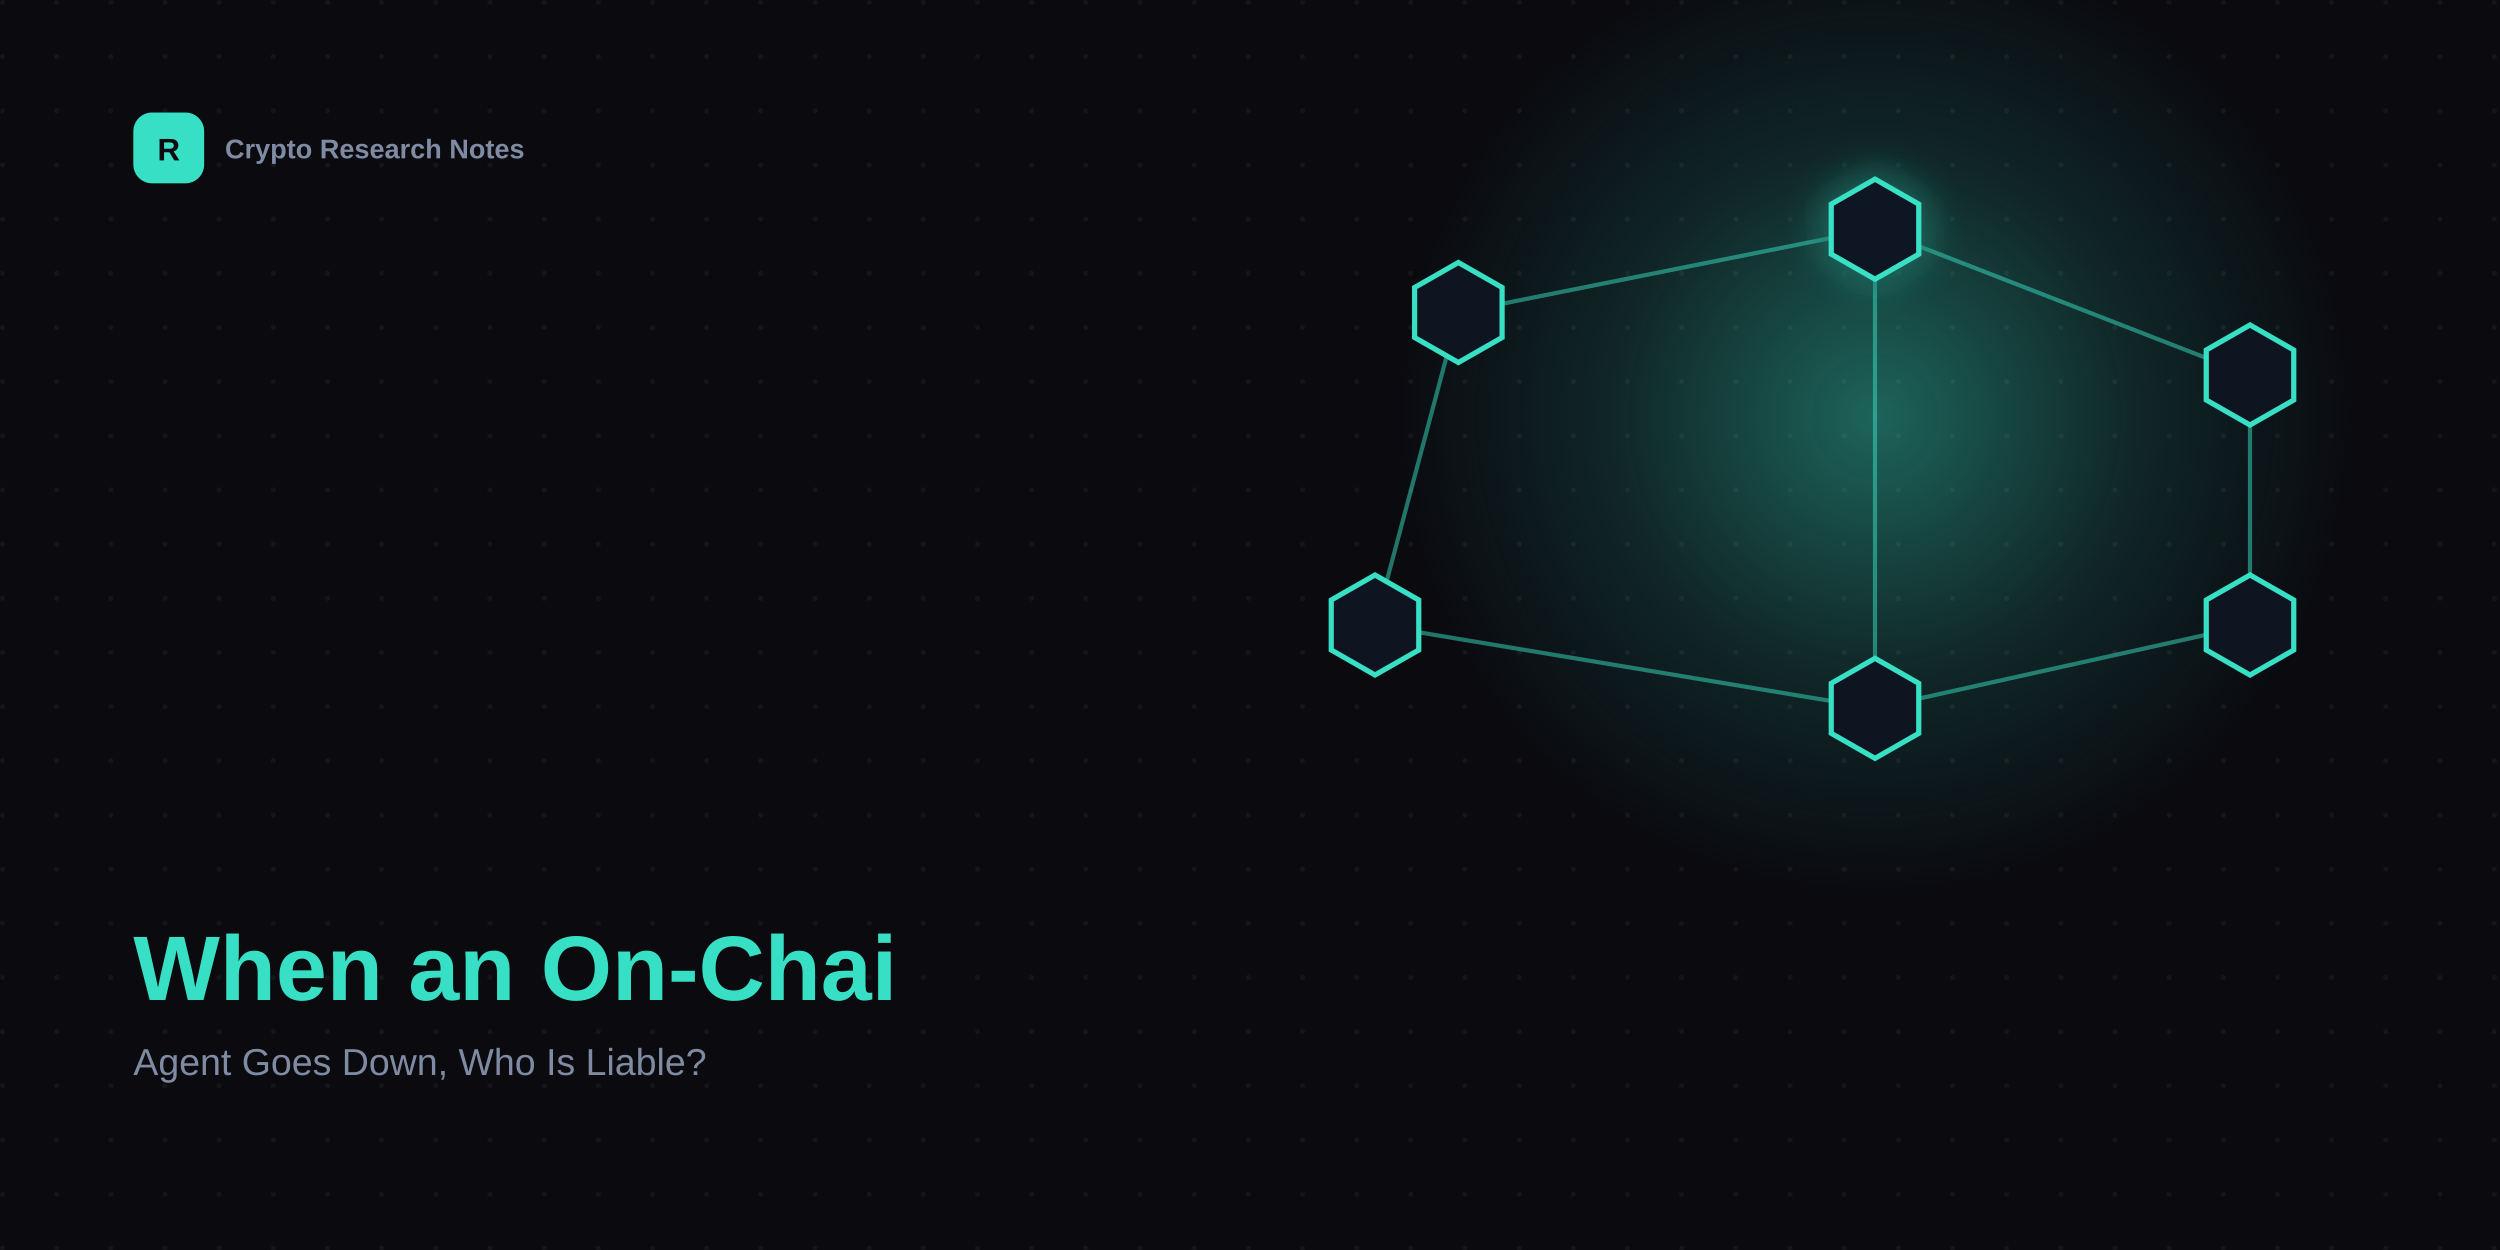
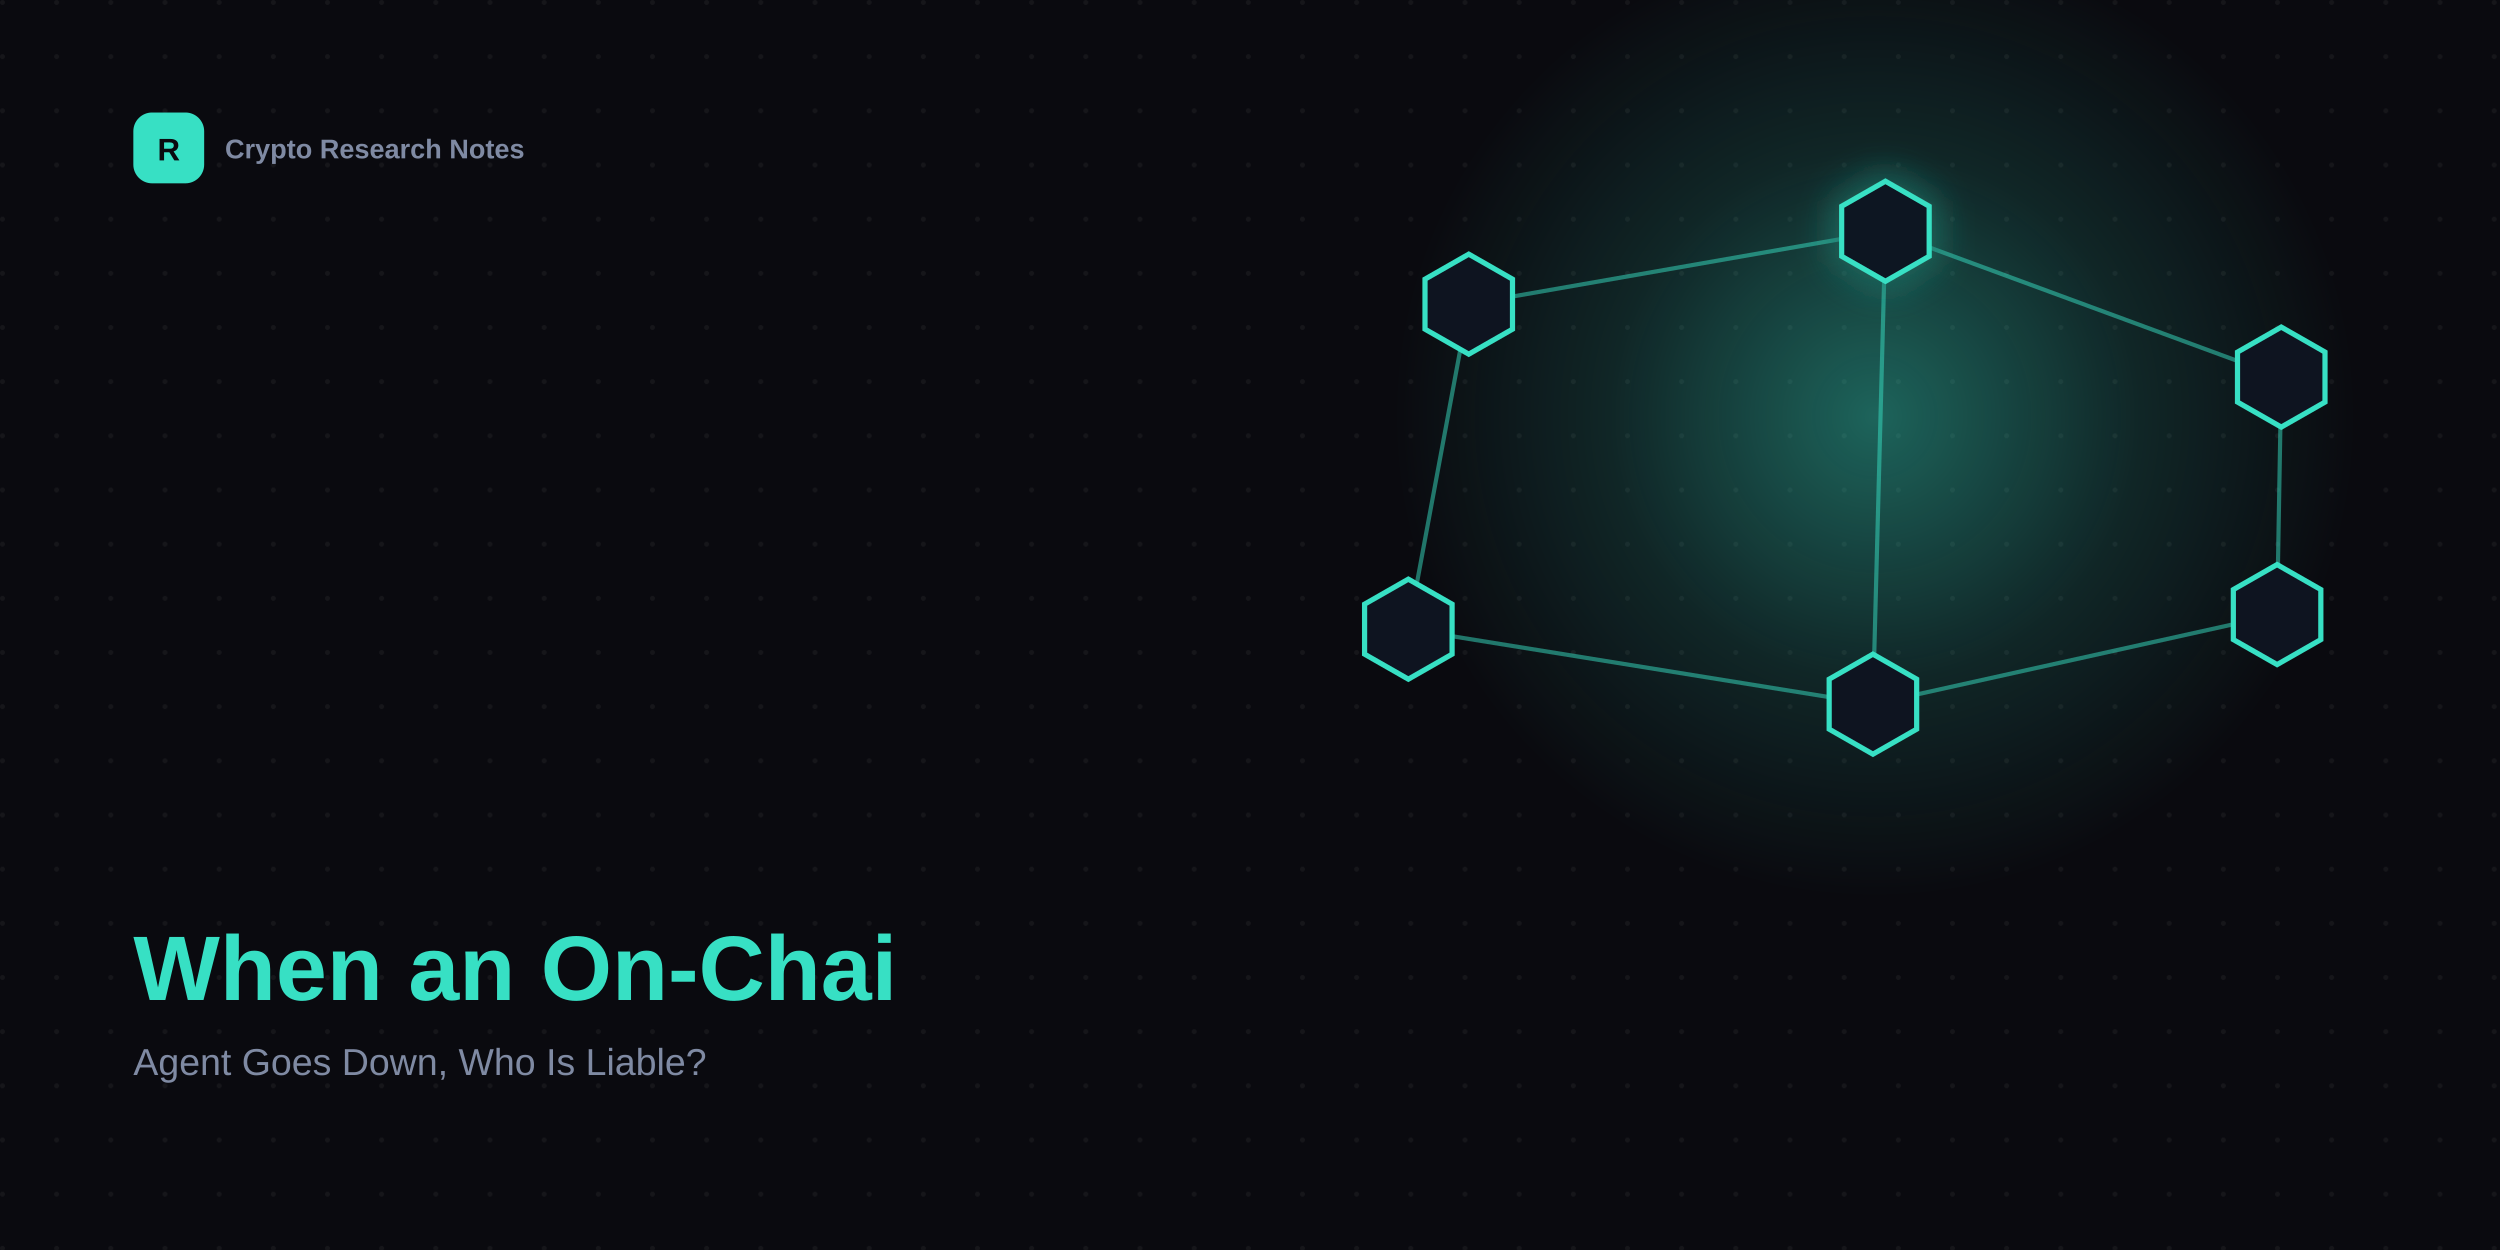
<svg xmlns="http://www.w3.org/2000/svg" viewBox="0 0 1200 600" role="img" aria-label="When an On-Chai： Agent Goes Down, Who Is Liable? 主题配图">
  <defs>
    <radialGradient id="glowagentdownten" cx="50%" cy="50%" r="50%">
      <stop offset="0%" stop-color="#37e0c4" stop-opacity="0.42" />
      <stop offset="55%" stop-color="#37e0c4" stop-opacity="0.13" />
      <stop offset="100%" stop-color="#37e0c4" stop-opacity="0" />
    </radialGradient>
    <linearGradient id="baragentdownten" x1="0" y1="1" x2="0" y2="0">
      <stop offset="0%" stop-color="#2fb6e0" stop-opacity="0.95" />
      <stop offset="100%" stop-color="#37e0c4" stop-opacity="0.95" />
    </linearGradient>
    <filter id="softagentdownten" x="-80%" y="-80%" width="260%" height="260%">
      <feGaussianBlur stdDeviation="9" result="b" />
      <feMerge>
        <feMergeNode in="b" />
        <feMergeNode in="SourceGraphic" />
      </feMerge>
    </filter>
    <pattern id="dotsagentdownten" width="26" height="26" patternUnits="userSpaceOnUse">
      <circle cx="1.2" cy="1.2" r="1.2" fill="#ffffff" fill-opacity="0.05" />
    </pattern>
  </defs>
  <rect width="1200" height="600" fill="#0a0a0f" />
  <rect width="1200" height="600" fill="url(#dotsagentdownten)" />
  <g transform="translate(64,54)">
    <rect x="0" y="0" width="34" height="34" rx="9" fill="#37e0c4" />
    <text x="17" y="23" font-family="'Segoe UI',Arial,sans-serif" font-size="15" font-weight="700" fill="#0a0a0f" text-anchor="middle">R</text>
    <text x="44" y="22" font-family="'Segoe UI',Arial,sans-serif" font-size="13" font-weight="600" fill="#7f8aa3">Crypto Research Notes</text>
  </g>
  <circle cx="900" cy="200" r="230" fill="url(#glowagentdownten)" />
  <g>
-     <line x1="700" y1="150" x2="900" y2="110" stroke="#37e0c4" stroke-width="2" opacity="0.5" />
-     <line x1="900" y1="110" x2="1080" y2="180" stroke="#37e0c4" stroke-width="2" opacity="0.5" />
-     <line x1="700" y1="150" x2="660" y2="300" stroke="#37e0c4" stroke-width="2" opacity="0.5" />
-     <line x1="900" y1="110" x2="900" y2="340" stroke="#37e0c4" stroke-width="2" opacity="0.5" />
-     <line x1="1080" y1="180" x2="1080" y2="300" stroke="#37e0c4" stroke-width="2" opacity="0.5" />
-     <line x1="660" y1="300" x2="900" y2="340" stroke="#37e0c4" stroke-width="2" opacity="0.5" />
-     <line x1="900" y1="340" x2="1080" y2="300" stroke="#37e0c4" stroke-width="2" opacity="0.5" />
-     <g transform="translate(700,150)">
+     <line x1="705" y1="146" x2="905" y2="111" stroke="#37e0c4" stroke-width="2" opacity="0.5" />
+     <line x1="905" y1="111" x2="1095" y2="181" stroke="#37e0c4" stroke-width="2" opacity="0.5" />
+     <line x1="705" y1="146" x2="676" y2="302" stroke="#37e0c4" stroke-width="2" opacity="0.5" />
+     <line x1="905" y1="111" x2="899" y2="338" stroke="#37e0c4" stroke-width="2" opacity="0.5" />
+     <line x1="1095" y1="181" x2="1093" y2="295" stroke="#37e0c4" stroke-width="2" opacity="0.5" />
+     <line x1="676" y1="302" x2="899" y2="338" stroke="#37e0c4" stroke-width="2" opacity="0.5" />
+     <line x1="899" y1="338" x2="1093" y2="295" stroke="#37e0c4" stroke-width="2" opacity="0.5" />
+     <g transform="translate(705,146)">
      <polygon points="0,-24 21,-12 21,12 0,24 -21,12 -21,-12" fill="#0e1420" stroke="#37e0c4" stroke-width="2.5" />
    </g>
-     <g transform="translate(900,110)">
+     <g transform="translate(905,111)">
      <polygon points="0,-24 21,-12 21,12 0,24 -21,12 -21,-12" fill="#0e1420" stroke="#37e0c4" stroke-width="2.5" filter="url(#softagentdownten)" />
    </g>
-     <g transform="translate(1080,180)">
+     <g transform="translate(1095,181)">
      <polygon points="0,-24 21,-12 21,12 0,24 -21,12 -21,-12" fill="#0e1420" stroke="#37e0c4" stroke-width="2.5" />
    </g>
-     <g transform="translate(660,300)">
+     <g transform="translate(676,302)">
      <polygon points="0,-24 21,-12 21,12 0,24 -21,12 -21,-12" fill="#0e1420" stroke="#37e0c4" stroke-width="2.5" />
    </g>
-     <g transform="translate(900,340)">
+     <g transform="translate(899,338)">
      <polygon points="0,-24 21,-12 21,12 0,24 -21,12 -21,-12" fill="#0e1420" stroke="#37e0c4" stroke-width="2.5" />
    </g>
-     <g transform="translate(1080,300)">
+     <g transform="translate(1093,295)">
      <polygon points="0,-24 21,-12 21,12 0,24 -21,12 -21,-12" fill="#0e1420" stroke="#37e0c4" stroke-width="2.5" />
    </g>
  </g>
  <g font-family="'Segoe UI',Arial,sans-serif" font-weight="800">
    <text font-size="44" fill="#37e0c4">
      <tspan x="64" y="480">When an On-Chai</tspan>
    </text>
  </g>
  <text x="64" y="516" font-family="'Segoe UI',Arial,sans-serif" font-size="18" fill="#7f8aa3"> Agent Goes Down, Who Is Liable?</text>
</svg>
